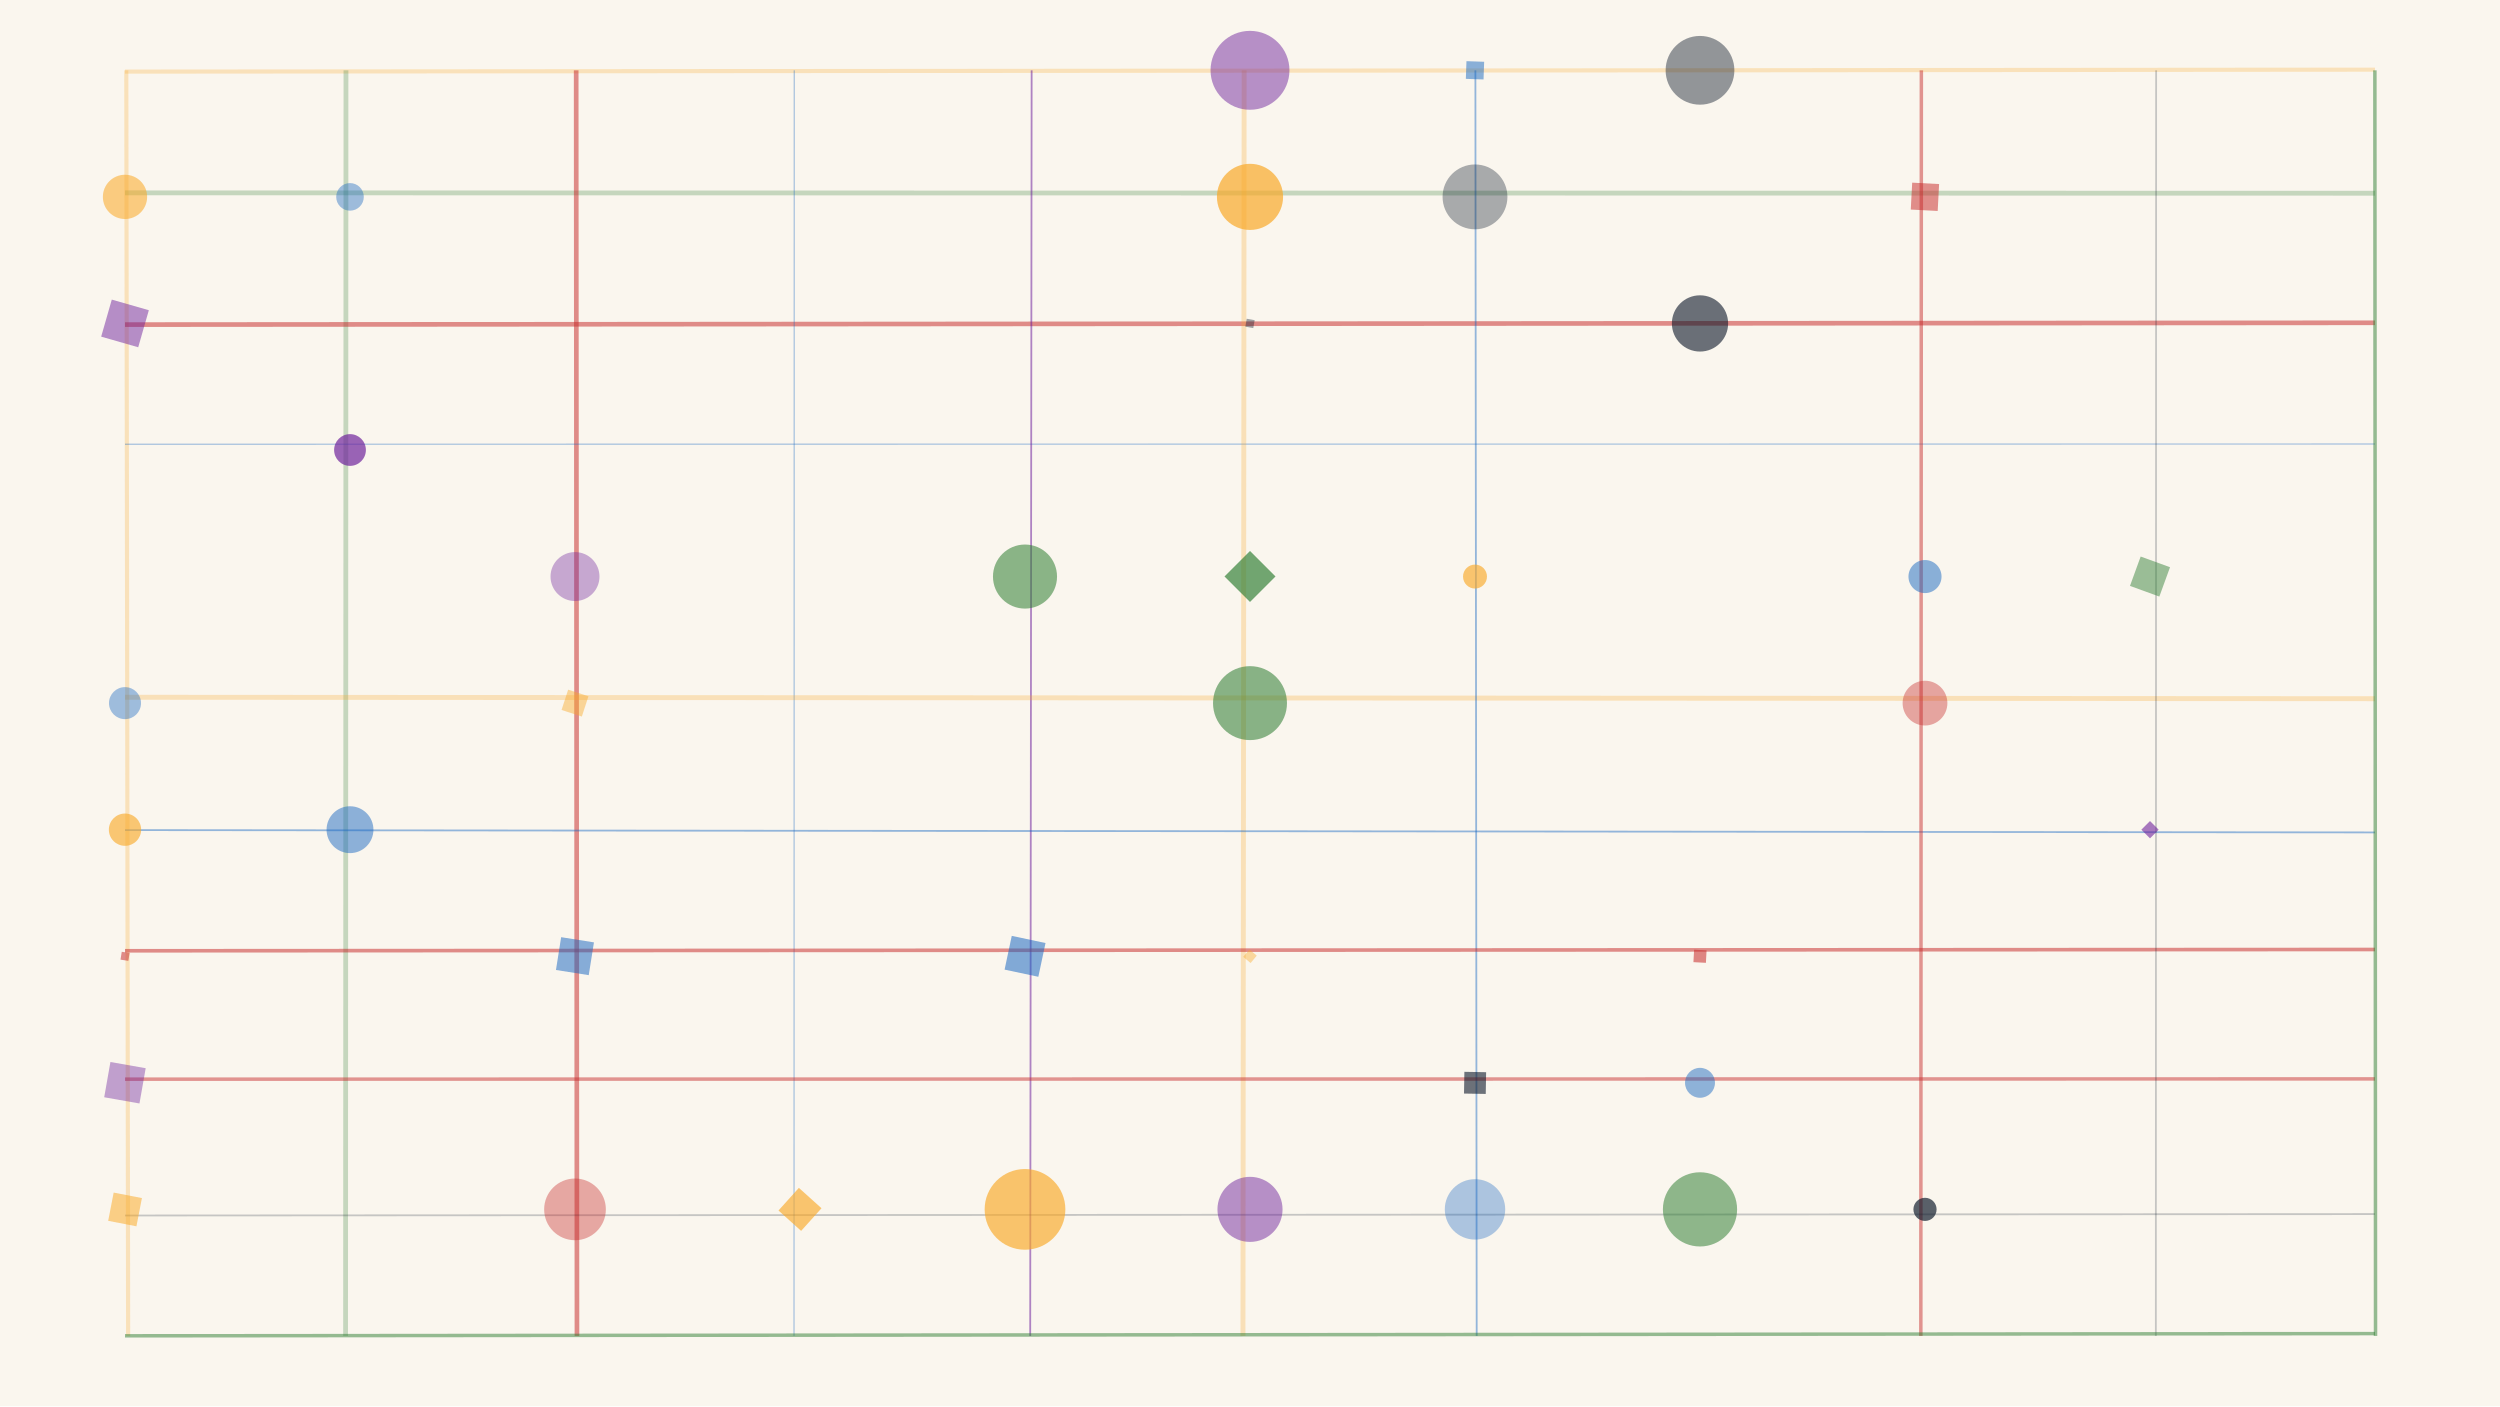
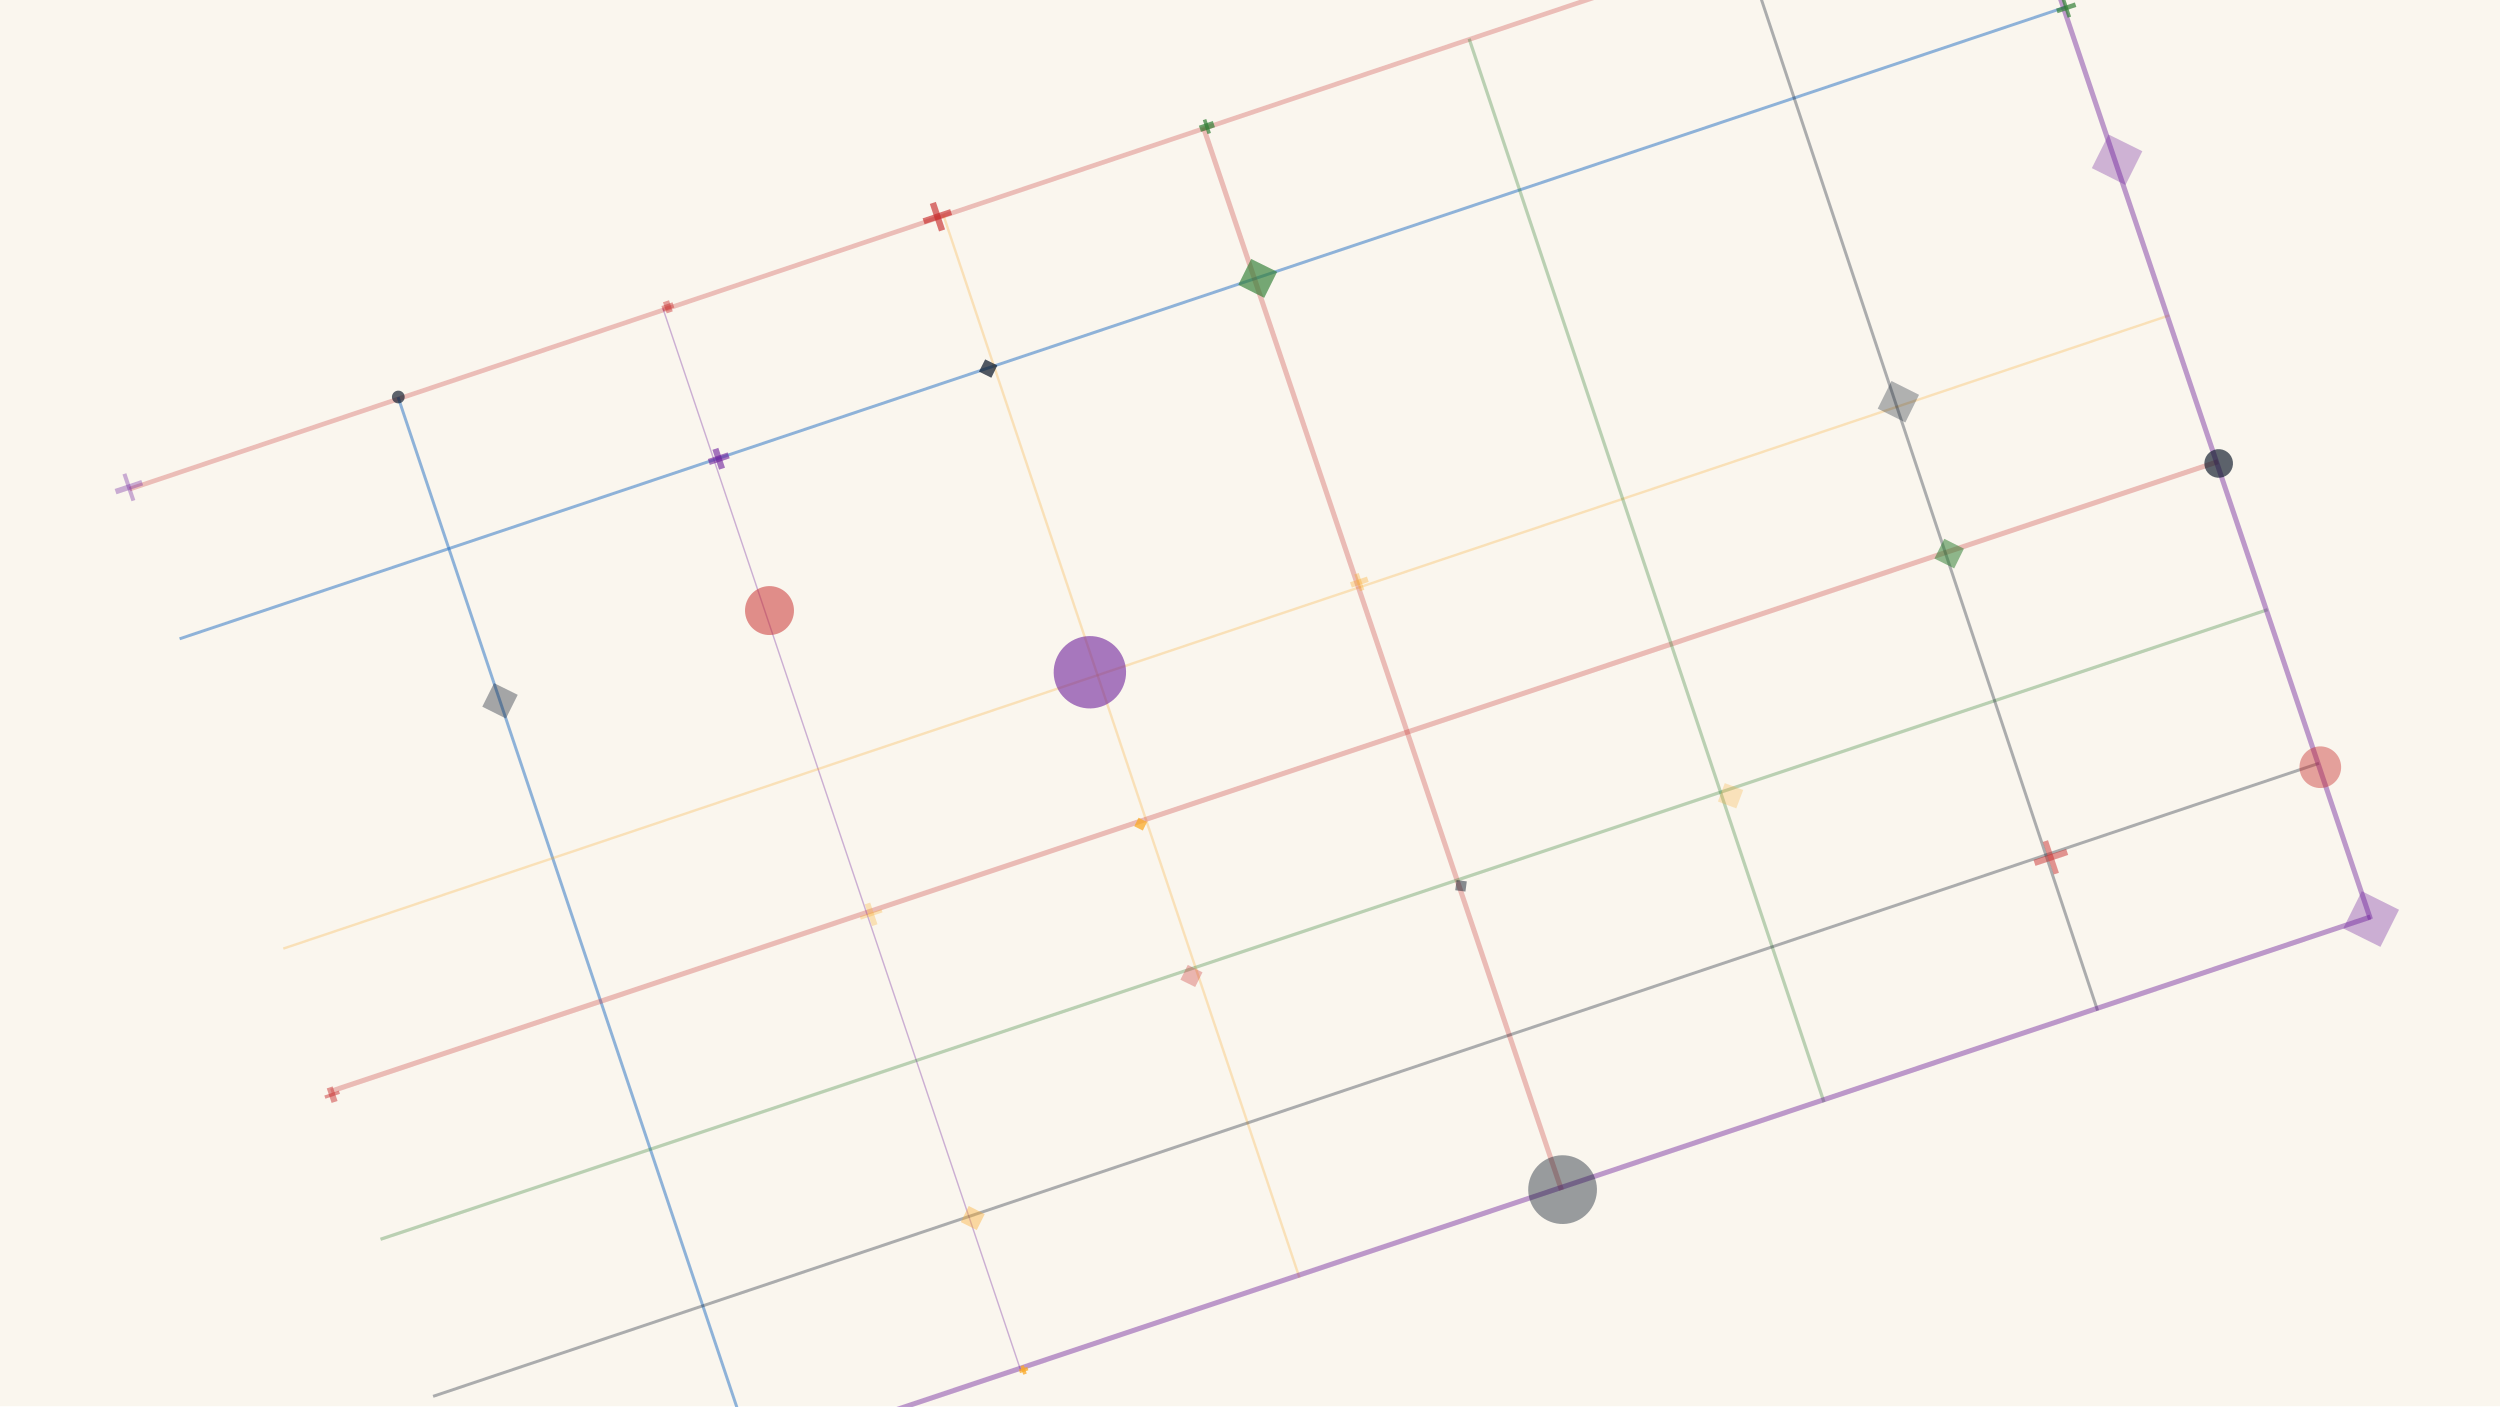
<svg xmlns="http://www.w3.org/2000/svg" viewBox="0 0 1920 1080" width="1920" height="1080">
  <rect width="1920" height="1080" fill="#FAF6EE" />
-   <line x1="96" y1="55.0" x2="1824" y2="53.5" stroke="#F9A825" stroke-width="3.2" opacity="0.26" />
-   <line x1="97.0" y1="54" x2="98.4" y2="1026" stroke="#F9A825" stroke-width="3.2" opacity="0.26" />
-   <line x1="96" y1="148.1" x2="1824" y2="148.4" stroke="#2E7D32" stroke-width="3.7" opacity="0.26" />
-   <line x1="265.7" y1="54" x2="265.4" y2="1026" stroke="#2E7D32" stroke-width="3.7" opacity="0.26" />
-   <line x1="96" y1="249.3" x2="1824" y2="247.9" stroke="#C62828" stroke-width="3.6" opacity="0.52" />
-   <line x1="442.5" y1="54" x2="443.1" y2="1026" stroke="#C62828" stroke-width="3.6" opacity="0.52" />
-   <line x1="96" y1="341.2" x2="1824" y2="341.0" stroke="#1565C0" stroke-width="1.0" opacity="0.35" />
-   <line x1="610.0" y1="54" x2="609.8" y2="1026" stroke="#1565C0" stroke-width="1.0" opacity="0.35" />
-   <line x1="792.3" y1="54" x2="791.2" y2="1026" stroke="#6A1B9A" stroke-width="1.4" opacity="0.53" />
-   <line x1="96" y1="535.5" x2="1824" y2="536.6" stroke="#F9A825" stroke-width="3.8" opacity="0.27" />
-   <line x1="955.5" y1="54" x2="954.6" y2="1026" stroke="#F9A825" stroke-width="3.8" opacity="0.27" />
-   <line x1="96" y1="637.5" x2="1824" y2="639.3" stroke="#1565C0" stroke-width="1.4" opacity="0.45" />
-   <line x1="1133.1" y1="54" x2="1134.1" y2="1026" stroke="#1565C0" stroke-width="1.4" opacity="0.45" />
-   <line x1="96" y1="730.2" x2="1824" y2="729.2" stroke="#C62828" stroke-width="2.8" opacity="0.52" />
-   <line x1="96" y1="828.8" x2="1824" y2="828.6" stroke="#C62828" stroke-width="2.7" opacity="0.48" />
-   <line x1="1475.6" y1="54" x2="1475.2" y2="1026" stroke="#C62828" stroke-width="2.7" opacity="0.48" />
-   <line x1="96" y1="933.5" x2="1824" y2="932.4" stroke="#0A1628" stroke-width="1.4" opacity="0.22" />
-   <line x1="1655.9" y1="54" x2="1655.7" y2="1026" stroke="#0A1628" stroke-width="1.4" opacity="0.22" />
-   <line x1="96" y1="1025.9" x2="1824" y2="1024.2" stroke="#2E7D32" stroke-width="2.7" opacity="0.50" />
-   <line x1="1823.9" y1="54" x2="1824.4" y2="1026" stroke="#2E7D32" stroke-width="2.7" opacity="0.50" />
-   <circle cx="96.0" cy="151.2" r="17.0" fill="#F9A825" opacity="0.55" />
-   <rect x="81.2" y="233.6" width="29.6" height="29.6" fill="#6A1B9A" opacity="0.48" transform="rotate(16 96.0 248.4)" />
-   <circle cx="96.0" cy="540.0" r="12.3" fill="#1565C0" opacity="0.40" />
-   <circle cx="96.0" cy="637.2" r="12.4" fill="#F9A825" opacity="0.62" />
-   <rect x="93.0" y="731.4" width="6.1" height="6.1" fill="#C62828" opacity="0.52" transform="rotate(9 96.0 734.4)" />
-   <rect x="82.2" y="817.8" width="27.5" height="27.5" fill="#6A1B9A" opacity="0.40" transform="rotate(10 96.0 831.6)" />
-   <rect x="85.0" y="917.8" width="22.1" height="22.1" fill="#F9A825" opacity="0.52" transform="rotate(11 96.0 928.8)" />
-   <circle cx="268.8" cy="151.2" r="10.6" fill="#1565C0" opacity="0.41" />
-   <circle cx="268.8" cy="345.6" r="12.2" fill="#6A1B9A" opacity="0.67" />
-   <circle cx="268.8" cy="637.2" r="18.0" fill="#1565C0" opacity="0.48" />
-   <circle cx="441.6" cy="442.8" r="18.8" fill="#6A1B9A" opacity="0.36" />
-   <rect x="433.4" y="531.8" width="16.4" height="16.4" fill="#F9A825" opacity="0.43" transform="rotate(18 441.6 540.0)" />
-   <rect x="428.8" y="721.6" width="25.5" height="25.5" fill="#1565C0" opacity="0.51" transform="rotate(9 441.6 734.4)" />
-   <circle cx="441.6" cy="928.8" r="23.7" fill="#C62828" opacity="0.38" />
-   <rect x="602.7" y="917.1" width="23.4" height="23.4" fill="#F9A825" opacity="0.64" transform="rotate(42 614.4 928.8)" />
-   <circle cx="787.2" cy="442.8" r="24.6" fill="#2E7D32" opacity="0.55" />
-   <rect x="774.0" y="721.2" width="26.5" height="26.5" fill="#1565C0" opacity="0.53" transform="rotate(12 787.2 734.4)" />
-   <circle cx="787.2" cy="928.8" r="31.0" fill="#F9A825" opacity="0.65" />
-   <circle cx="960.0" cy="54.0" r="30.3" fill="#6A1B9A" opacity="0.47" />
-   <circle cx="960.0" cy="151.2" r="25.4" fill="#F9A825" opacity="0.69" />
-   <rect x="956.9" y="245.3" width="6.2" height="6.2" fill="#0A1628" opacity="0.38" transform="rotate(10 960.0 248.4)" />
-   <rect x="946.1" y="428.9" width="27.7" height="27.7" fill="#2E7D32" opacity="0.67" transform="rotate(45 960.0 442.8)" />
-   <circle cx="960.0" cy="540.0" r="28.4" fill="#2E7D32" opacity="0.56" />
-   <rect x="956.3" y="730.7" width="7.4" height="7.4" fill="#F9A825" opacity="0.41" transform="rotate(40 960.0 734.4)" />
-   <circle cx="960.0" cy="928.8" r="25.0" fill="#6A1B9A" opacity="0.47" />
-   <rect x="1126.0" y="47.2" width="13.6" height="13.6" fill="#1565C0" opacity="0.49" transform="rotate(2 1132.8 54.0)" />
-   <circle cx="1132.8" cy="151.2" r="24.9" fill="#0A1628" opacity="0.34" />
-   <circle cx="1132.8" cy="442.8" r="9.2" fill="#F9A825" opacity="0.64" />
-   <rect x="1124.5" y="823.3" width="16.7" height="16.7" fill="#0A1628" opacity="0.59" transform="rotate(1 1132.8 831.6)" />
-   <circle cx="1132.8" cy="928.8" r="23.2" fill="#1565C0" opacity="0.34" />
-   <circle cx="1305.6" cy="54.0" r="26.4" fill="#0A1628" opacity="0.43" />
-   <circle cx="1305.6" cy="248.4" r="21.6" fill="#0A1628" opacity="0.60" />
-   <rect x="1300.8" y="729.6" width="9.6" height="9.6" fill="#C62828" opacity="0.55" transform="rotate(3 1305.6 734.4)" />
-   <circle cx="1305.6" cy="831.6" r="11.5" fill="#1565C0" opacity="0.47" />
-   <circle cx="1305.6" cy="928.8" r="28.5" fill="#2E7D32" opacity="0.53" />
-   <rect x="1468.0" y="140.8" width="20.7" height="20.7" fill="#C62828" opacity="0.51" transform="rotate(3 1478.4 151.2)" />
-   <circle cx="1478.4" cy="442.8" r="12.7" fill="#1565C0" opacity="0.49" />
-   <circle cx="1478.4" cy="540.0" r="17.2" fill="#C62828" opacity="0.40" />
-   <circle cx="1478.4" cy="928.8" r="8.9" fill="#0A1628" opacity="0.67" />
-   <rect x="1639.2" y="430.8" width="24.0" height="24.0" fill="#2E7D32" opacity="0.47" transform="rotate(20 1651.2 442.8)" />
-   <rect x="1646.5" y="632.5" width="9.4" height="9.4" fill="#6A1B9A" opacity="0.58" transform="rotate(45 1651.2 637.2)" />
+   <g transform="rotate(-18.5 960 540)">
+     <line x1="196.087" y1="111.1" x2="1723.913" y2="109.6" stroke="#C62828" stroke-width="3.6" opacity="0.28" />
+     <line x1="196.087" y1="232.3" x2="1723.913" y2="231.8" stroke="#1565C0" stroke-width="2.3" opacity="0.47" />
+     <line x1="414.1" y1="109.534" x2="414.7" y2="970.466" stroke="#1565C0" stroke-width="2.3" opacity="0.47" />
+     <line x1="628.6" y1="109.534" x2="630.4" y2="970.466" stroke="#6A1B9A" stroke-width="1.1" opacity="0.33" />
+     <line x1="196.087" y1="483.2" x2="1723.913" y2="481.6" stroke="#F9A825" stroke-width="1.9" opacity="0.27" />
+     <line x1="855.6" y1="109.534" x2="856.0" y2="970.466" stroke="#F9A825" stroke-width="1.9" opacity="0.27" />
+     <line x1="196.087" y1="598.7" x2="1723.913" y2="600.0" stroke="#C62828" stroke-width="3.9" opacity="0.29" />
+     <line x1="1066.4" y1="109.534" x2="1068.2" y2="970.466" stroke="#C62828" stroke-width="3.9" opacity="0.29" />
+     <line x1="196.087" y1="718.6" x2="1723.913" y2="719.9" stroke="#2E7D32" stroke-width="2.5" opacity="0.32" />
+     <line x1="1281.5" y1="109.534" x2="1280.8" y2="970.466" stroke="#2E7D32" stroke-width="2.5" opacity="0.32" />
+     <line x1="196.087" y1="845.8" x2="1723.913" y2="844.3" stroke="#0A1628" stroke-width="2.3" opacity="0.33" />
+     <line x1="1504.0" y1="109.534" x2="1502.4" y2="970.466" stroke="#0A1628" stroke-width="2.3" opacity="0.33" />
+     <line x1="196.087" y1="968.3" x2="1723.913" y2="968.8" stroke="#6A1B9A" stroke-width="3.9" opacity="0.43" />
+     <line x1="1721.7" y1="109.534" x2="1723.4" y2="970.466" stroke="#6A1B9A" stroke-width="3.9" opacity="0.43" />
+     <line x1="185.3" y1="109.5" x2="206.9" y2="109.5" stroke="#6A1B9A" stroke-width="4.3" opacity="0.34" />
+     <line x1="196.1" y1="98.7" x2="196.1" y2="120.4" stroke="#6A1B9A" stroke-width="3.1" opacity="0.34" />
+     <line x1="190.2" y1="601.5" x2="202.0" y2="601.5" stroke="#C62828" stroke-width="2.6" opacity="0.47" />
+     <line x1="196.1" y1="595.6" x2="196.1" y2="607.4" stroke="#C62828" stroke-width="4.8" opacity="0.47" />
+     <circle cx="414.3" cy="109.5" r="4.9" fill="#0A1628" opacity="0.66" />
+     <polygon points="414.3,341.2 428.7,355.5 414.3,369.9 400.0,355.5" fill="#0A1628" opacity="0.36" />
+     <line x1="628.1" y1="109.5" x2="637.1" y2="109.5" stroke="#C62828" stroke-width="4.3" opacity="0.44" />
+     <line x1="632.6" y1="105.0" x2="632.6" y2="114.0" stroke="#C62828" stroke-width="4.9" opacity="0.44" />
+     <line x1="624.6" y1="232.5" x2="640.7" y2="232.5" stroke="#6A1B9A" stroke-width="4.8" opacity="0.59" />
+     <line x1="632.6" y1="224.5" x2="632.6" y2="240.6" stroke="#6A1B9A" stroke-width="4.8" opacity="0.59" />
+     <circle cx="632.6" cy="355.5" r="18.8" fill="#C62828" opacity="0.51" />
+     <line x1="623.8" y1="601.5" x2="641.4" y2="601.5" stroke="#F9A825" stroke-width="2.7" opacity="0.29" />
+     <line x1="632.6" y1="592.7" x2="632.6" y2="610.3" stroke="#F9A825" stroke-width="4.4" opacity="0.29" />
+     <polygon points="632.6,837.7 642.3,847.5 632.6,857.2 622.9,847.5" fill="#F9A825" opacity="0.39" />
+     <line x1="629.2" y1="970.5" x2="636.0" y2="970.5" stroke="#F9A825" stroke-width="2.8" opacity="0.74" />
+     <line x1="632.6" y1="967.0" x2="632.6" y2="973.9" stroke="#F9A825" stroke-width="2.8" opacity="0.74" />
+     <line x1="839.7" y1="109.5" x2="862.0" y2="109.5" stroke="#C62828" stroke-width="4.7" opacity="0.63" />
+     <line x1="850.9" y1="98.4" x2="850.9" y2="120.7" stroke="#C62828" stroke-width="4.9" opacity="0.63" />
+     <polygon points="850.9,225.1 858.3,232.5 850.9,240.0 843.4,232.5" fill="#0A1628" opacity="0.71" />
+     <circle cx="850.9" cy="478.5" r="27.8" fill="#6A1B9A" opacity="0.58" />
+     <polygon points="850.9,596.3 856.0,601.5 850.9,606.7 845.7,601.5" fill="#F9A825" opacity="0.74" />
+     <polygon points="850.9,715.5 859.8,724.5 850.9,733.4 841.9,724.5" fill="#C62828" opacity="0.32" />
+     <line x1="1063.5" y1="109.5" x2="1074.8" y2="109.5" stroke="#2E7D32" stroke-width="5.0" opacity="0.69" />
+     <line x1="1069.1" y1="103.9" x2="1069.1" y2="115.2" stroke="#2E7D32" stroke-width="2.8" opacity="0.69" />
+     <polygon points="1069.1,216.8 1084.9,232.5 1069.1,248.3 1053.4,232.5" fill="#2E7D32" opacity="0.65" />
+     <line x1="1062.3" y1="478.5" x2="1076.0" y2="478.5" stroke="#F9A825" stroke-width="4.3" opacity="0.34" />
+     <line x1="1069.1" y1="471.7" x2="1069.1" y2="485.3" stroke="#F9A825" stroke-width="3.6" opacity="0.34" />
+     <rect x="1065.2" y="720.5" width="7.9" height="7.9" fill="#0A1628" opacity="0.48" transform="rotate(26 1069.1 724.5)" />
+     <circle cx="1069.1" cy="970.5" r="26.4" fill="#0A1628" opacity="0.41" />
+     <rect x="1279.9" y="717.0" width="15.1" height="15.1" fill="#F9A825" opacity="0.26" transform="rotate(39 1287.4 724.5)" />
+     <polygon points="1505.7,89.0 1526.1,109.5 1505.7,130.0 1485.2,109.5" fill="#C62828" opacity="0.65" />
+     <polygon points="1505.7,461.7 1522.4,478.5 1505.7,495.3 1488.9,478.5" fill="#0A1628" opacity="0.31" />
+     <polygon points="1505.7,589.5 1517.6,601.5 1505.7,613.5 1493.7,601.5" fill="#2E7D32" opacity="0.53" />
+     <line x1="1492.4" y1="847.5" x2="1518.9" y2="847.5" stroke="#C62828" stroke-width="4.9" opacity="0.48" />
+     <line x1="1505.7" y1="834.3" x2="1505.7" y2="860.7" stroke="#C62828" stroke-width="4.2" opacity="0.48" />
+     <circle cx="1723.9" cy="109.5" r="18.0" fill="#C62828" opacity="0.50" />
+     <line x1="1716.3" y1="232.5" x2="1731.5" y2="232.5" stroke="#2E7D32" stroke-width="3.6" opacity="0.68" />
+     <line x1="1723.9" y1="224.9" x2="1723.9" y2="240.1" stroke="#2E7D32" stroke-width="2.8" opacity="0.68" />
+     <polygon points="1723.9,335.1 1744.4,355.5 1723.9,376.0 1703.5,355.5" fill="#6A1B9A" opacity="0.31" />
+     <circle cx="1723.9" cy="601.5" r="11.0" fill="#0A1628" opacity="0.66" />
+     <circle cx="1723.9" cy="847.5" r="16.0" fill="#C62828" opacity="0.42" />
+     <polygon points="1723.9,947.9 1746.5,970.5 1723.9,993.0 1701.3,970.5" fill="#6A1B9A" opacity="0.33" />
+   </g>
</svg>
